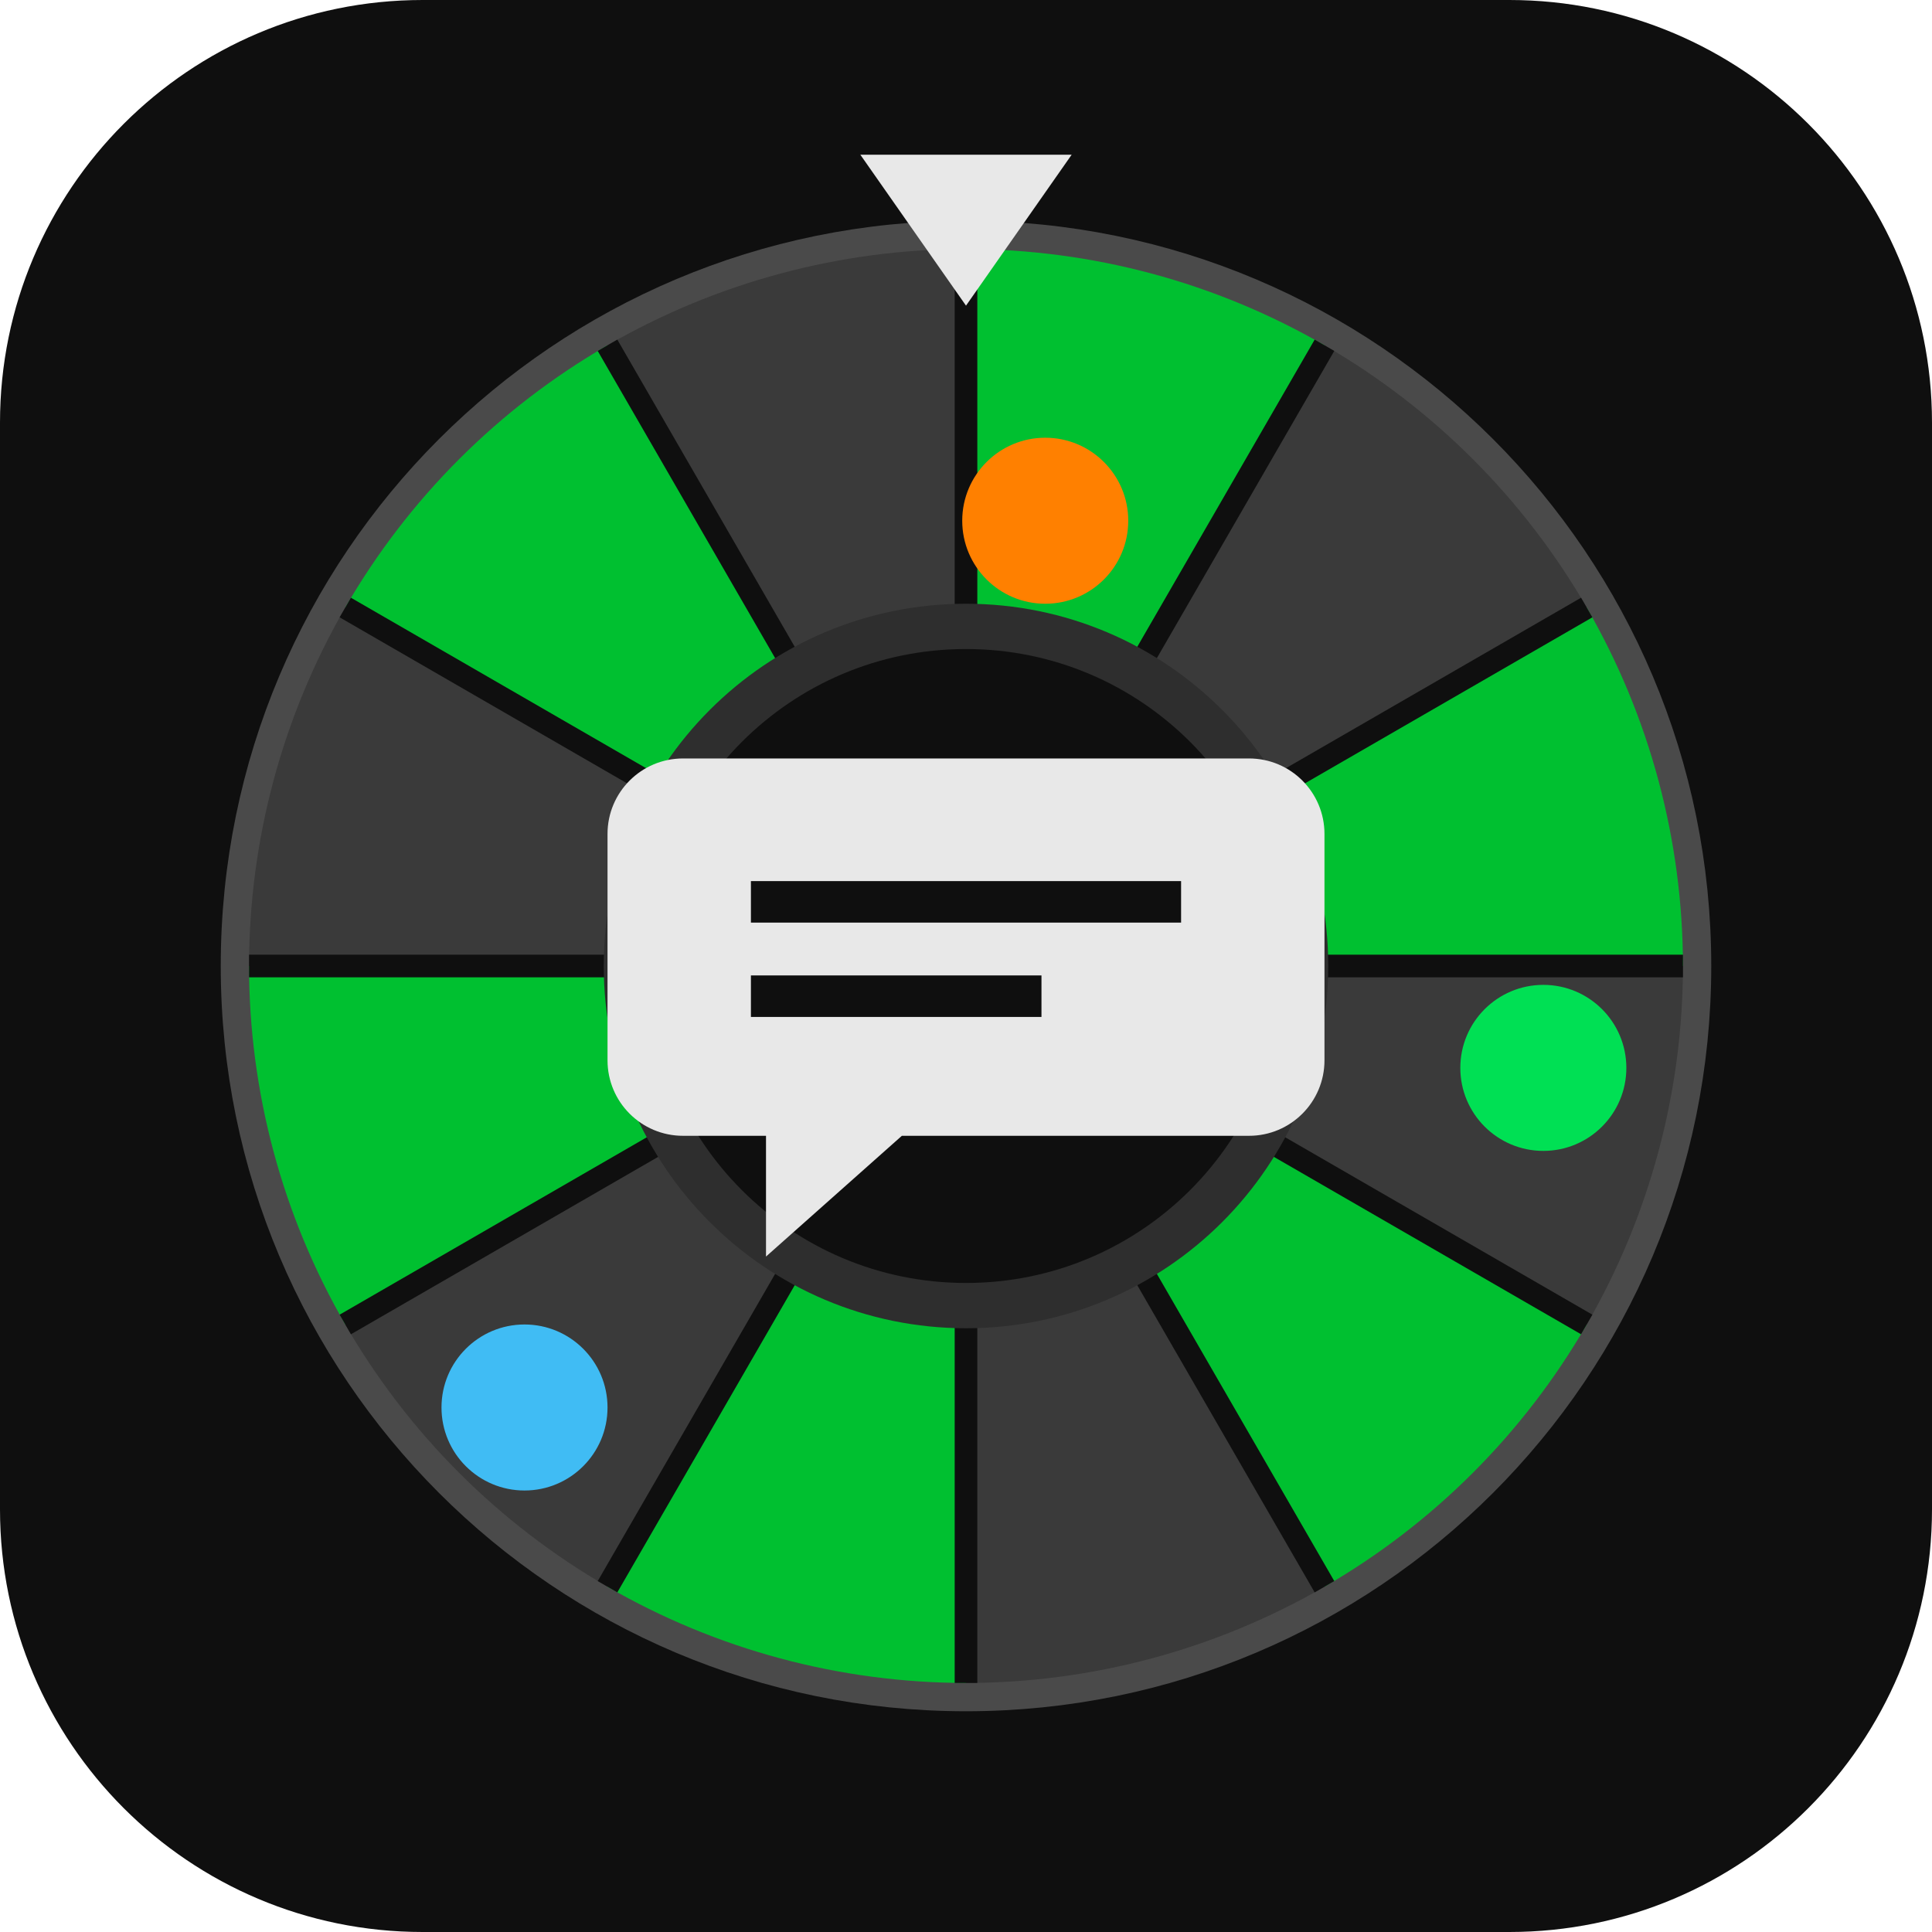
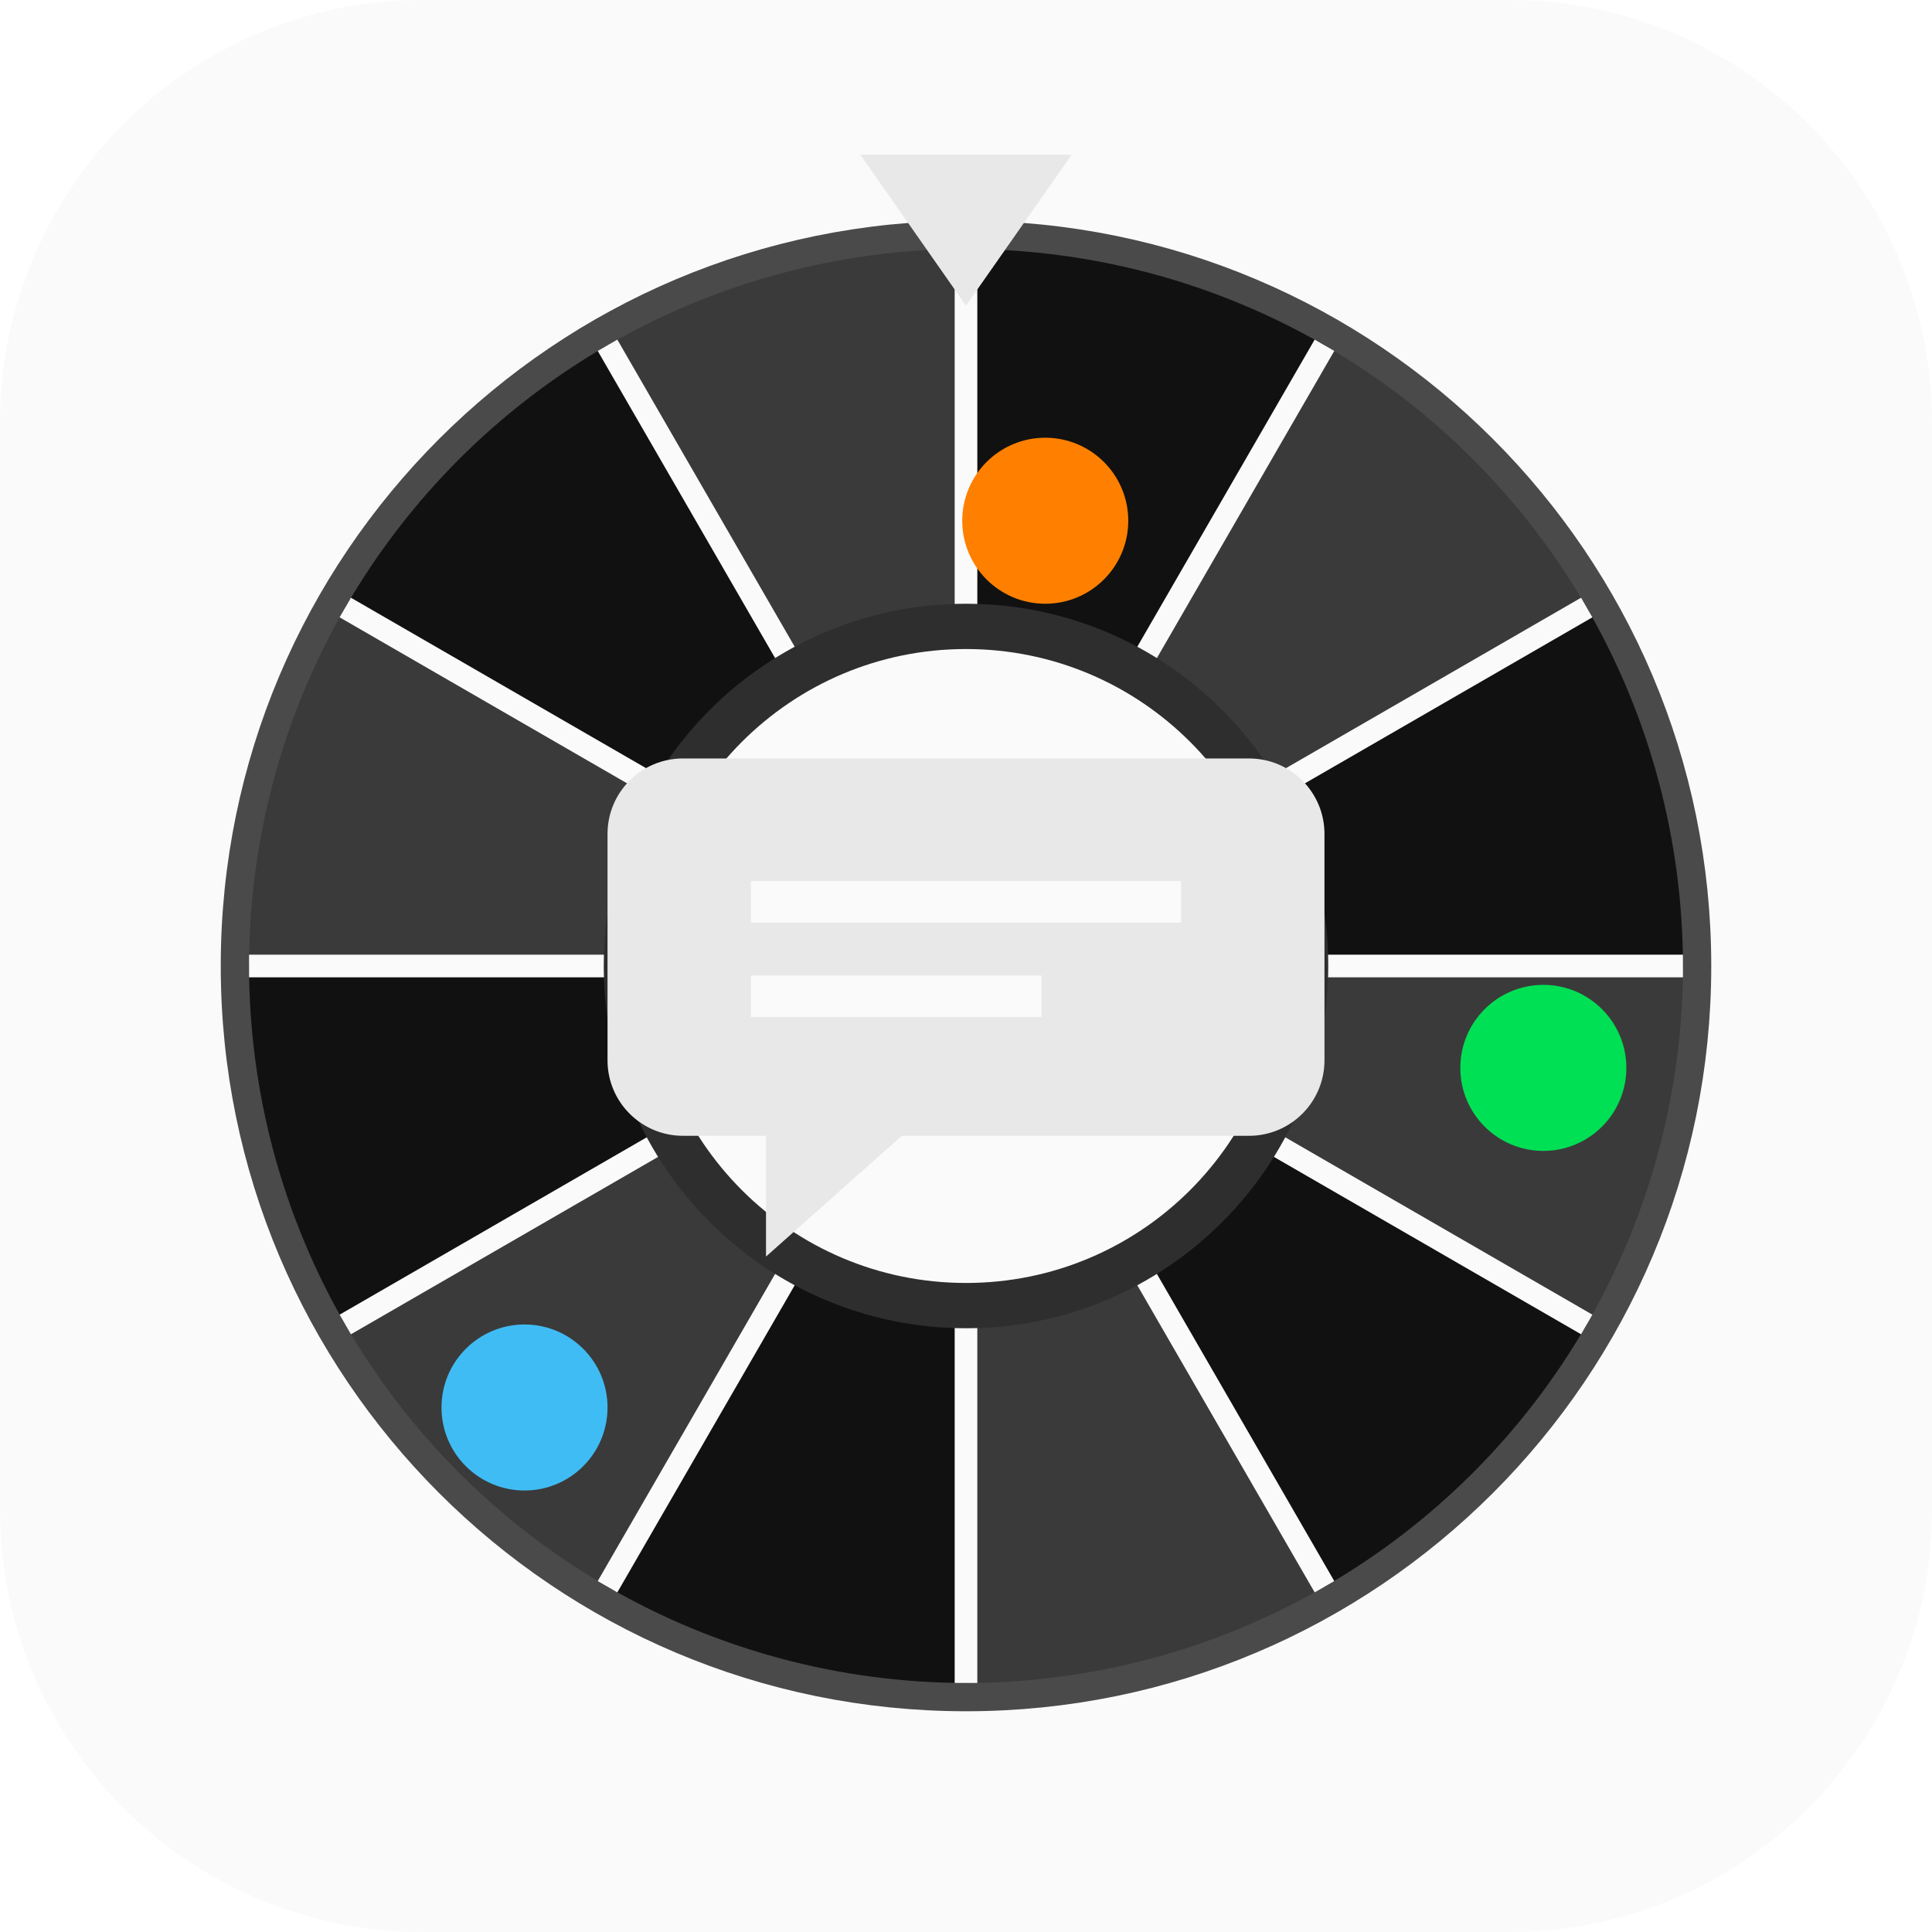
<svg xmlns="http://www.w3.org/2000/svg" viewBox="0 0 64 64">
-   <rect width="64" height="64" rx="14" fill="#0f0f0f" />
+   <rect width="64" height="64" rx="14" fill="#fafafa" />
  <g transform="translate(32 32) scale(1.25) translate(-32 -27)">
    <circle cx="32" cy="27" r="19" fill="#3a3a3a" stroke="#4a4a4a" stroke-width="1.5" />
-     <path d="M32 27 L32 8 A19 19 0 0 1 41.5 10.55 Z" fill="#00c030" />
+     <path d="M32 27 L32 8 A19 19 0 0 1 41.5 10.55 Z" fill="#111111" />
    <path d="M32 27 L41.5 10.55 A19 19 0 0 1 48.45 17.5 Z" fill="#3a3a3a" />
-     <path d="M32 27 L48.45 17.5 A19 19 0 0 1 51 27 Z" fill="#00c030" />
+     <path d="M32 27 L48.45 17.5 A19 19 0 0 1 51 27 Z" fill="#111111" />
    <path d="M32 27 L51 27 A19 19 0 0 1 48.45 36.5 Z" fill="#3a3a3a" />
-     <path d="M32 27 L48.45 36.5 A19 19 0 0 1 41.5 43.45 Z" fill="#00c030" />
+     <path d="M32 27 L48.45 36.5 A19 19 0 0 1 41.5 43.45 Z" fill="#111111" />
    <path d="M32 27 L41.5 43.45 A19 19 0 0 1 32 46 Z" fill="#3a3a3a" />
-     <path d="M32 27 L32 46 A19 19 0 0 1 22.5 43.45 Z" fill="#00c030" />
+     <path d="M32 27 L32 46 A19 19 0 0 1 22.5 43.45 Z" fill="#111111" />
    <path d="M32 27 L22.5 43.45 A19 19 0 0 1 15.55 36.5 Z" fill="#3a3a3a" />
-     <path d="M32 27 L15.55 36.5 A19 19 0 0 1 13 27 Z" fill="#00c030" />
+     <path d="M32 27 L15.55 36.5 A19 19 0 0 1 13 27 Z" fill="#111111" />
    <path d="M32 27 L13 27 A19 19 0 0 1 15.55 17.5 Z" fill="#3a3a3a" />
-     <path d="M32 27 L15.55 17.5 A19 19 0 0 1 22.5 10.55 Z" fill="#00c030" />
+     <path d="M32 27 L15.55 17.5 A19 19 0 0 1 22.5 10.55 Z" fill="#111111" />
    <path d="M32 27 L22.5 10.55 A19 19 0 0 1 32 8 Z" fill="#3a3a3a" />
-     <g stroke="#0f0f0f" stroke-width="0.6">
+     <g stroke="#fafafa" stroke-width="0.6">
      <line x1="32" y1="27" x2="32" y2="8" />
      <line x1="32" y1="27" x2="41.5" y2="10.55" />
      <line x1="32" y1="27" x2="48.45" y2="17.5" />
      <line x1="32" y1="27" x2="51" y2="27" />
      <line x1="32" y1="27" x2="48.45" y2="36.5" />
      <line x1="32" y1="27" x2="41.5" y2="43.45" />
      <line x1="32" y1="27" x2="32" y2="46" />
      <line x1="32" y1="27" x2="22.5" y2="43.45" />
      <line x1="32" y1="27" x2="15.55" y2="36.5" />
      <line x1="32" y1="27" x2="13" y2="27" />
      <line x1="32" y1="27" x2="15.55" y2="17.5" />
      <line x1="32" y1="27" x2="22.5" y2="10.55" />
    </g>
    <circle cx="34.1" cy="15.2" r="2.2" fill="#ff8000" />
    <circle cx="47.3" cy="29.7" r="2.2" fill="#00e054" />
    <circle cx="20.3" cy="38.7" r="2.2" fill="#40bcf4" />
    <path d="M32 9.5 L34.8 5.5 L29.2 5.5 Z" fill="#e8e8e8" />
-     <circle cx="32" cy="27" r="9" fill="#0f0f0f" stroke="#2e2e2e" stroke-width="1.2" />
+     <circle cx="32" cy="27" r="9" fill="#fafafa" stroke="#2e2e2e" stroke-width="1.2" />
    <path d="M24.5 21.5h15a2 2 0 0 1 2 2v6a2 2 0 0 1-2 2h-9.2l-3.6 3.2v-3.2h-2.2a2 2 0 0 1-2-2v-6a2 2 0 0 1 2-2Z" fill="#e8e8e8" />
-     <line x1="26.3" y1="25.3" x2="37.7" y2="25.3" stroke="#0f0f0f" stroke-width="1.1" />
-     <line x1="26.3" y1="27.8" x2="34" y2="27.8" stroke="#0f0f0f" stroke-width="1.1" />
+     <line x1="26.3" y1="25.3" x2="37.7" y2="25.3" stroke="#fafafa" stroke-width="1.1" />
+     <line x1="26.3" y1="27.8" x2="34" y2="27.8" stroke="#fafafa" stroke-width="1.1" />
  </g>
</svg>
